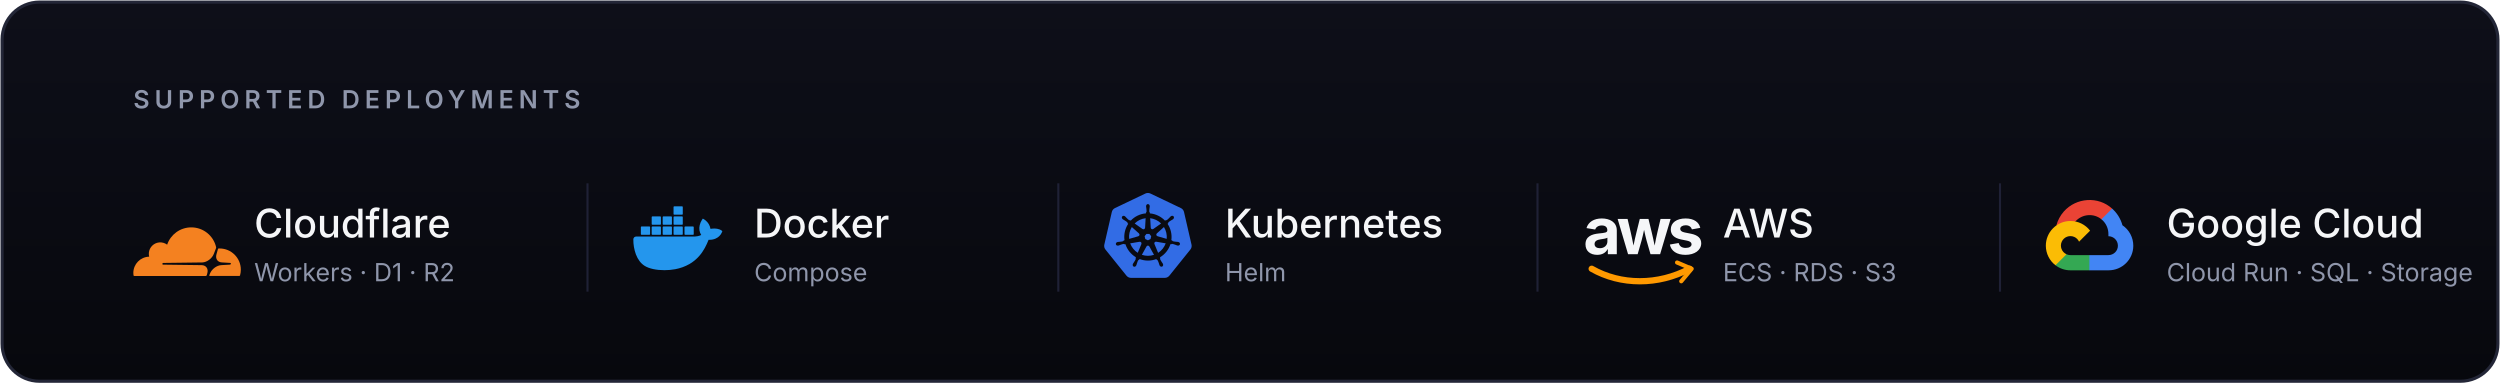
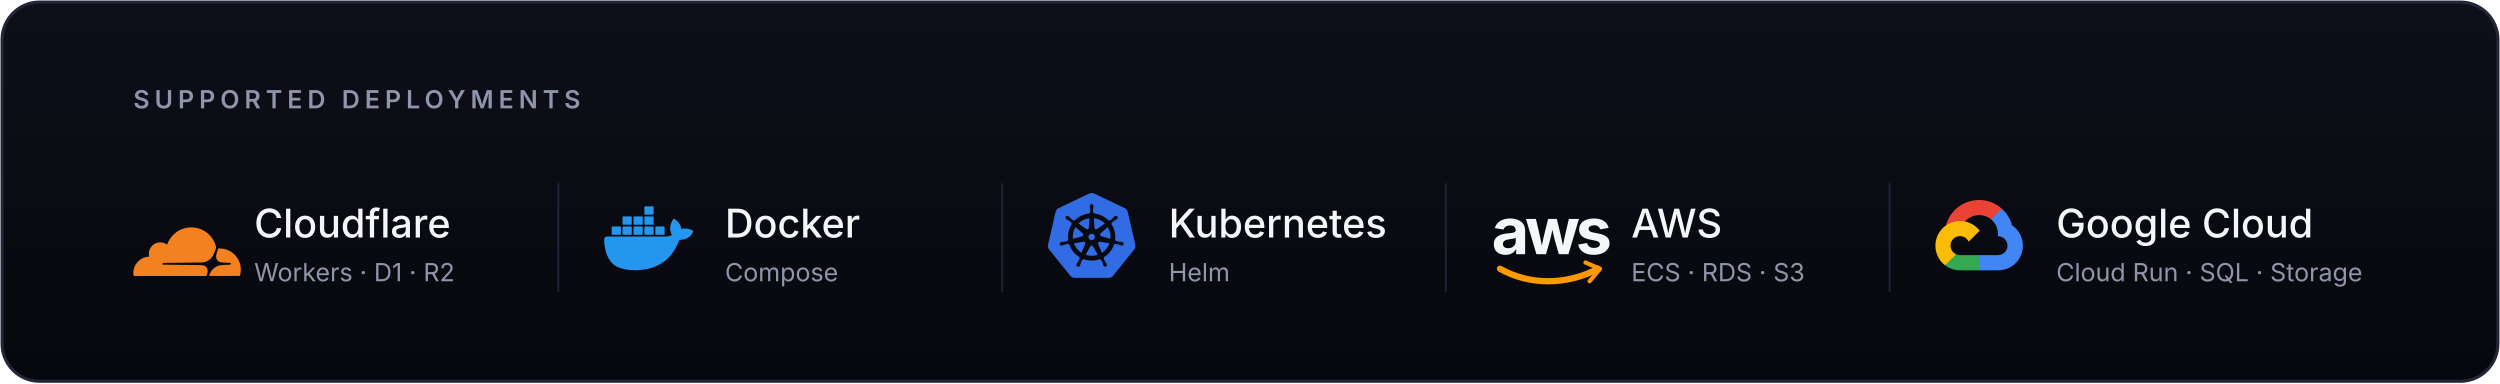
<svg xmlns="http://www.w3.org/2000/svg" width="1200" height="184" viewBox="0 0 1200 184" role="img" aria-labelledby="title description">
  <defs>
    <linearGradient id="frame" x1="0" y1="0" x2="0" y2="1">
      <stop offset="0" stop-color="#0e0f19" />
      <stop offset="1" stop-color="#07080d" />
    </linearGradient>
  </defs>
  <rect x="1" y="1" width="1198" height="182" rx="18" fill="url(#frame)" stroke="#232637" stroke-width="1.5" />
  <text x="64" y="52" fill="#8f96ab" font-family="ui-sans-serif, -apple-system, BlinkMacSystemFont, 'Segoe UI', sans-serif" font-size="12" font-weight="600" letter-spacing="2.4">SUPPORTED DEPLOYMENTS</text>
  <g font-family="ui-sans-serif, -apple-system, BlinkMacSystemFont, 'Segoe UI', sans-serif">
    <g transform="translate(64 92)">
      <g transform="translate(0 3) scale(2.15)" fill="#f48120" aria-hidden="true">
        <path d="M16.509 16.845c.147-.507.091-.971-.155-1.315-.225-.316-.605-.499-1.062-.52l-8.659-.112a.156.156 0 0 1-.133-.071c-.028-.042-.035-.099-.021-.155.028-.084.112-.148.204-.156l8.736-.112c1.035-.049 2.16-.887 2.554-1.914l.499-1.301c.021-.056.029-.113.015-.168-.562-2.546-2.835-4.445-5.55-4.445-2.504 0-4.628 1.618-5.388 3.861-.493-.366-1.119-.562-1.794-.499-1.203.119-2.167 1.083-2.286 2.286-.028.31-.007.613.064.894C1.568 13.171 0 14.775 0 16.752c0 .175.014.351.035.527.014.083.084.147.169.147h15.981c.091 0 .176-.065.203-.155l.12-.427zm2.757-5.563c-.077 0-.161 0-.238.011-.057 0-.105.042-.127.098l-.338 1.174c-.147.507-.092.971.154 1.316.226.316.606.498 1.062.519l1.844.113c.056 0 .105.026.133.07.028.043.035.107.021.156-.028.084-.113.148-.204.155l-1.921.112c-1.041.049-2.158.887-2.553 1.914l-.141.358c-.028.071.021.142.099.142h6.598c.077 0 .147-.049.169-.126.112-.408.176-.837.176-1.28 0-2.603-2.125-4.727-4.734-4.727" />
      </g>
      <text x="58" y="22" fill="#f5f6f8" font-size="19" font-weight="500">Cloudflare</text>
      <text x="58" y="43" fill="#8f96ab" font-size="12" font-weight="400">Workers · D1 · R2</text>
    </g>
-     <path d="M282 88V140" stroke="#1f2136" />
-     <g transform="translate(304 92)">
+     <path d="M268 88V140" stroke="#1f2136" />
+     <g transform="translate(290 92)">
      <g transform="translate(0 1) scale(1.78)" fill="#2496ed" aria-hidden="true">
        <path d="M13.983 11.078h2.119a.186.186 0 0 0 .186-.185V9.006a.186.186 0 0 0-.186-.186h-2.119a.185.185 0 0 0-.185.185v1.888c0 .102.083.185.185.185m-2.954-5.43h2.118a.186.186 0 0 0 .186-.186V3.574a.186.186 0 0 0-.186-.185h-2.118a.185.185 0 0 0-.185.185v1.888c0 .102.082.185.185.185m0 2.716h2.118a.187.187 0 0 0 .186-.186V6.29a.186.186 0 0 0-.186-.185h-2.118a.185.185 0 0 0-.185.185v1.887c0 .102.082.185.185.186m-2.93 0h2.12a.186.186 0 0 0 .184-.186V6.29a.185.185 0 0 0-.185-.185H8.1a.185.185 0 0 0-.185.185v1.887c0 .102.083.185.185.186m-2.964 0h2.119a.186.186 0 0 0 .185-.186V6.29a.185.185 0 0 0-.185-.185H5.136a.186.186 0 0 0-.186.185v1.887c0 .102.084.185.186.186m5.893 2.715h2.118a.186.186 0 0 0 .186-.185V9.006a.186.186 0 0 0-.186-.186h-2.118a.185.185 0 0 0-.185.185v1.888c0 .102.082.185.185.185m-2.93 0h2.12a.185.185 0 0 0 .184-.185V9.006a.185.185 0 0 0-.184-.186h-2.12a.185.185 0 0 0-.184.185v1.888c0 .102.083.185.185.185m-2.964 0h2.119a.185.185 0 0 0 .185-.185V9.006a.185.185 0 0 0-.184-.186h-2.12a.186.186 0 0 0-.186.186v1.887c0 .102.084.185.186.185m-2.92 0h2.12a.185.185 0 0 0 .184-.185V9.006a.185.185 0 0 0-.184-.186h-2.12a.185.185 0 0 0-.184.185v1.888c0 .102.082.185.185.185M23.763 9.89c-.065-.051-.672-.51-1.954-.51-.338.001-.676.03-1.01.087-.248-1.7-1.653-2.53-1.716-2.566l-.344-.199-.226.327c-.284.438-.49.922-.612 1.43-.23.97-.09 1.882.403 2.661-.595.332-1.55.413-1.744.42H.751a.751.751 0 0 0-.75.748 11.376 11.376 0 0 0 .692 4.062c.545 1.428 1.355 2.48 2.41 3.124 1.18.723 3.1 1.137 5.275 1.137.983.003 1.963-.086 2.93-.266a12.248 12.248 0 0 0 3.823-1.389c.98-.567 1.86-1.288 2.61-2.136 1.252-1.418 1.998-2.997 2.553-4.4h.221c1.372 0 2.215-.549 2.68-1.009.309-.293.55-.65.707-1.046l.098-.288Z" />
      </g>
      <text x="58" y="22" fill="#f5f6f8" font-size="19" font-weight="500">Docker</text>
      <text x="58" y="43" fill="#8f96ab" font-size="12" font-weight="400">Compose</text>
    </g>
-     <path d="M508 88V140" stroke="#1f2136" />
-     <g transform="translate(530 92)">
+     <path d="M481 88V140" stroke="#1f2136" />
+     <g transform="translate(503 92)">
      <g transform="translate(0 0) scale(1.75)" fill="#326ce5" aria-hidden="true">
        <path d="M10.204 14.35l.007.01-.999 2.413a5.171 5.171 0 0 1-2.075-2.597l2.578-.437.004.005a.44.44 0 0 1 .484.606zm-.833-2.129a.44.44 0 0 0 .173-.756l.002-.011L7.585 9.7a5.143 5.143 0 0 0-.73 3.255l2.514-.725.002-.009zm1.145-1.98a.44.44 0 0 0 .699-.337l.01-.005.15-2.62a5.144 5.144 0 0 0-3.01 1.442l2.147 1.523.004-.002zm.76 2.75.723.349.722-.347.18-.78-.5-.623h-.804l-.5.623.179.779zm1.5-3.095a.44.44 0 0 0 .7.336l.008.003 2.134-1.513a5.188 5.188 0 0 0-2.992-1.442l.148 2.615.002.001zm10.876 5.97-5.773 7.181a1.6 1.6 0 0 1-1.248.594l-9.261.003a1.6 1.6 0 0 1-1.247-.596l-5.776-7.18a1.583 1.583 0 0 1-.307-1.34L2.1 5.573c.108-.47.425-.864.863-1.073L11.305.513a1.606 1.606 0 0 1 1.385 0l8.345 3.985c.438.209.755.604.863 1.073l2.062 8.955c.108.47-.005.963-.308 1.34zm-3.289-2.057c-.042-.01-.103-.026-.145-.034-.174-.033-.315-.025-.479-.038-.35-.037-.638-.067-.895-.148-.105-.04-.18-.165-.216-.216l-.201-.059a6.45 6.45 0 0 0-.105-2.332 6.465 6.465 0 0 0-.936-2.163c.052-.047.15-.133.177-.159.008-.09.001-.183.094-.282.197-.185.444-.338.743-.522.142-.084.273-.137.415-.242.032-.024.076-.062.11-.089.24-.191.295-.52.123-.736-.172-.216-.506-.236-.745-.045-.034.027-.08.062-.111.088-.134.116-.217.23-.33.35-.246.25-.45.458-.673.609-.097.056-.239.037-.303.033l-.19.135a6.545 6.545 0 0 0-4.146-2.003l-.012-.223c-.065-.062-.143-.115-.163-.25-.022-.268.015-.557.057-.905.023-.163.061-.298.068-.475.001-.04-.001-.099-.001-.142 0-.306-.224-.555-.5-.555-.275 0-.499.249-.499.555l.001.014c0 .041-.002.092 0 .128.006.177.044.312.067.475.042.348.078.637.056.906a.545.545 0 0 1-.162.258l-.012.211a6.424 6.424 0 0 0-4.166 2.003 8.373 8.373 0 0 1-.18-.128c-.09.012-.18.04-.297-.029-.223-.15-.427-.358-.673-.608-.113-.12-.195-.234-.329-.349-.03-.026-.077-.062-.111-.088a.594.594 0 0 0-.348-.132.481.481 0 0 0-.398.176c-.172.216-.117.546.123.737l.007.005.104.083c.142.105.272.159.414.242.299.185.546.338.743.522.076.082.09.226.1.288l.16.143a6.462 6.462 0 0 0-1.02 4.506l-.208.06c-.055.072-.133.184-.215.217-.257.081-.546.11-.895.147-.164.014-.305.006-.48.039-.037.007-.09.02-.133.03l-.004.002-.007.002c-.295.071-.484.342-.423.608.061.267.349.429.645.365l.007-.001.01-.003.129-.029c.17-.046.294-.113.448-.172.33-.118.604-.217.87-.256.112-.009.23.069.288.101l.217-.037a6.5 6.5 0 0 0 2.88 3.596l-.09.218c.033.084.069.199.044.282-.097.252-.263.517-.452.813-.091.136-.185.242-.268.399-.02.037-.045.095-.064.134-.128.275-.034.591.213.71.248.12.556-.007.69-.282v-.002c.02-.039.046-.09.062-.127.07-.162.094-.301.144-.458.132-.332.205-.68.387-.897.05-.06.13-.082.215-.105l.113-.205a6.453 6.453 0 0 0 4.609.012l.106.192c.086.028.18.042.256.155.136.232.229.507.342.84.05.156.074.295.145.457.016.037.043.09.062.129.133.276.442.402.69.282.247-.118.341-.435.213-.71-.02-.039-.045-.096-.065-.134-.083-.156-.177-.261-.268-.398-.19-.296-.346-.541-.443-.793-.04-.13.007-.21.038-.294-.018-.022-.059-.144-.083-.202a6.499 6.499 0 0 0 2.88-3.622c.064.01.176.03.213.038.075-.05.144-.114.28-.104.266.039.54.138.87.256.154.06.277.128.448.173.036.01.088.019.13.028l.009.003.007.001c.297.064.584-.098.645-.365.06-.266-.128-.537-.423-.608zM16.4 9.701l-1.95 1.746v.005a.44.44 0 0 0 .173.757l.003.01 2.526.728a5.199 5.199 0 0 0-.108-1.674A5.208 5.208 0 0 0 16.4 9.7zm-4.013 5.325a.437.437 0 0 0-.404-.232.44.44 0 0 0-.372.233h-.002l-1.268 2.292a5.164 5.164 0 0 0 3.326.003l-1.27-2.296h-.01zm1.888-1.293a.44.44 0 0 0-.27.036.44.44 0 0 0-.214.572l-.003.004 1.01 2.438a5.15 5.15 0 0 0 2.081-2.615l-2.6-.44-.004.005z" />
      </g>
      <text x="58" y="22" fill="#f5f6f8" font-size="19" font-weight="500">Kubernetes</text>
      <text x="58" y="43" fill="#8f96ab" font-size="12" font-weight="400">Helm</text>
    </g>
-     <path d="M738 88V140" stroke="#1f2136" />
-     <g transform="translate(760 92)">
+     <path d="M694 88V140" stroke="#1f2136" />
+     <g transform="translate(716 92)">
      <g transform="translate(0 2)" aria-hidden="true">
        <text x="0" y="28" fill="#f5f6f8" font-size="31" font-weight="700" letter-spacing="-2">aws</text>
        <path d="M4 35c14 8 32 8 47 0" fill="none" stroke="#ff9900" stroke-linecap="round" stroke-width="3" />
        <path d="m45 32 7 3-5 6" fill="none" stroke="#ff9900" stroke-linecap="round" stroke-linejoin="round" stroke-width="2" />
      </g>
      <text x="67" y="22" fill="#f5f6f8" font-size="19" font-weight="500">AWS</text>
      <text x="67" y="43" fill="#8f96ab" font-size="12" font-weight="400">ECS · RDS · S3</text>
    </g>
-     <path d="M960 88V140" stroke="#1f2136" />
-     <g transform="translate(982 92)">
+     <path d="M907 88V140" stroke="#1f2136" />
+     <g transform="translate(929 92)">
      <g transform="translate(0 4) scale(0.164)" aria-hidden="true">
        <path d="M170.252,56.819 L192.505,34.566 L193.988,25.196 C153.437,-11.677 88.976,-7.496 52.421,33.92 C42.267,45.423 34.734,59.764 30.717,74.573 L38.687,73.45 L83.192,66.111 L86.628,62.597 C106.425,40.855 139.898,37.93 162.756,56.429 L170.252,56.819 Z" fill="#EA4335" />
        <path d="M224.205,73.918 C219.09,55.082 208.589,38.149 193.988,25.196 L162.756,56.428 C175.944,67.204 183.457,83.438 183.135,100.465 L183.135,106.009 C198.486,106.009 210.932,118.454 210.932,133.805 C210.932,149.157 198.486,161.29 183.135,161.29 L127.464,161.29 L121.998,167.224 L121.998,200.564 L127.464,205.795 L183.135,205.795 C223.065,206.106 255.687,174.301 255.998,134.371 C256.186,110.168 244.253,87.478 224.205,73.918" fill="#4285F4" />
        <path d="M71.87,205.796 L127.463,205.796 L127.463,161.29 L71.87,161.29 C67.909,161.289 64.073,160.438 60.471,158.792 L52.584,161.212 L30.175,183.465 L28.223,191.039 C40.79,200.528 56.123,205.864 71.87,205.796" fill="#34A853" />
        <path d="M71.87,61.425 C31.939,61.663 -0.237,94.228 0.001,134.157 C0.134,156.456 10.548,177.446 28.223,191.038 L60.471,158.792 C46.48,152.47 40.263,136.006 46.584,122.016 C52.904,108.025 69.37,101.808 83.359,108.129 C89.524,110.913 94.461,115.852 97.246,122.016 L129.494,89.769 C115.773,71.832 94.453,61.344 71.87,61.425" fill="#FBBC05" />
      </g>
      <text x="58" y="22" fill="#f5f6f8" font-size="19" font-weight="500">Google Cloud</text>
      <text x="58" y="43" fill="#8f96ab" font-size="12" font-weight="400">Cloud Run · SQL · Storage</text>
    </g>
  </g>
</svg>
